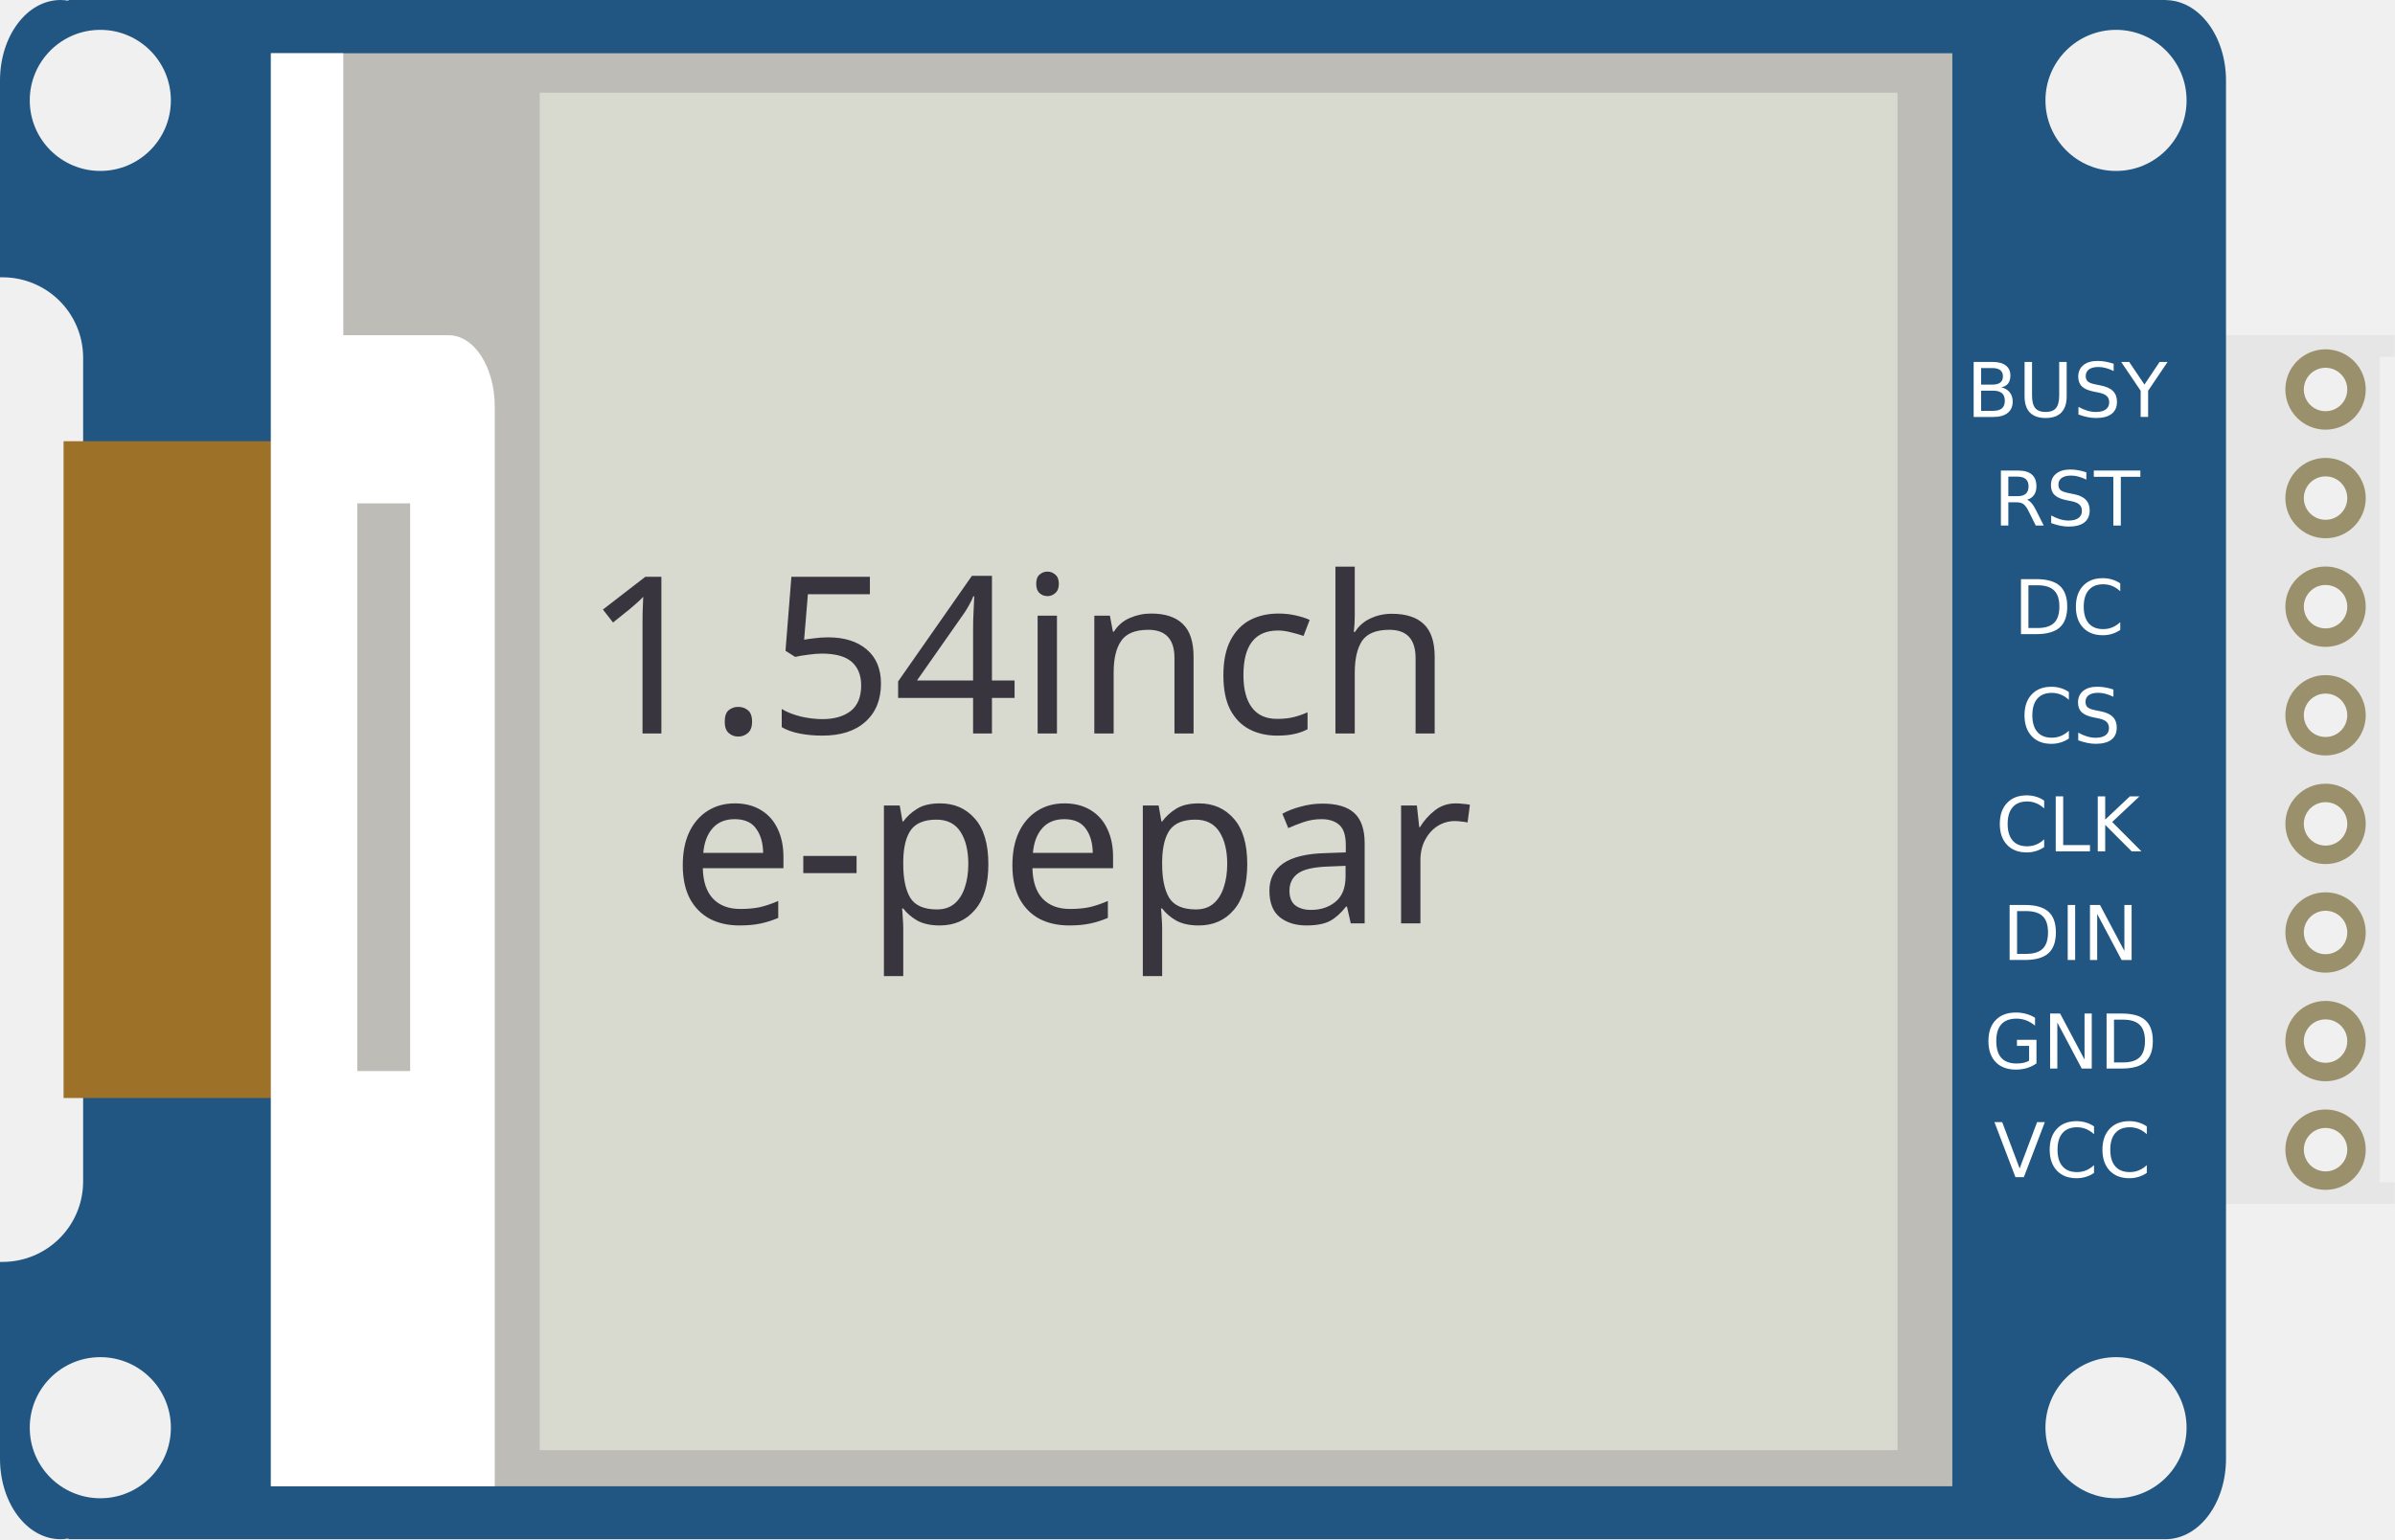
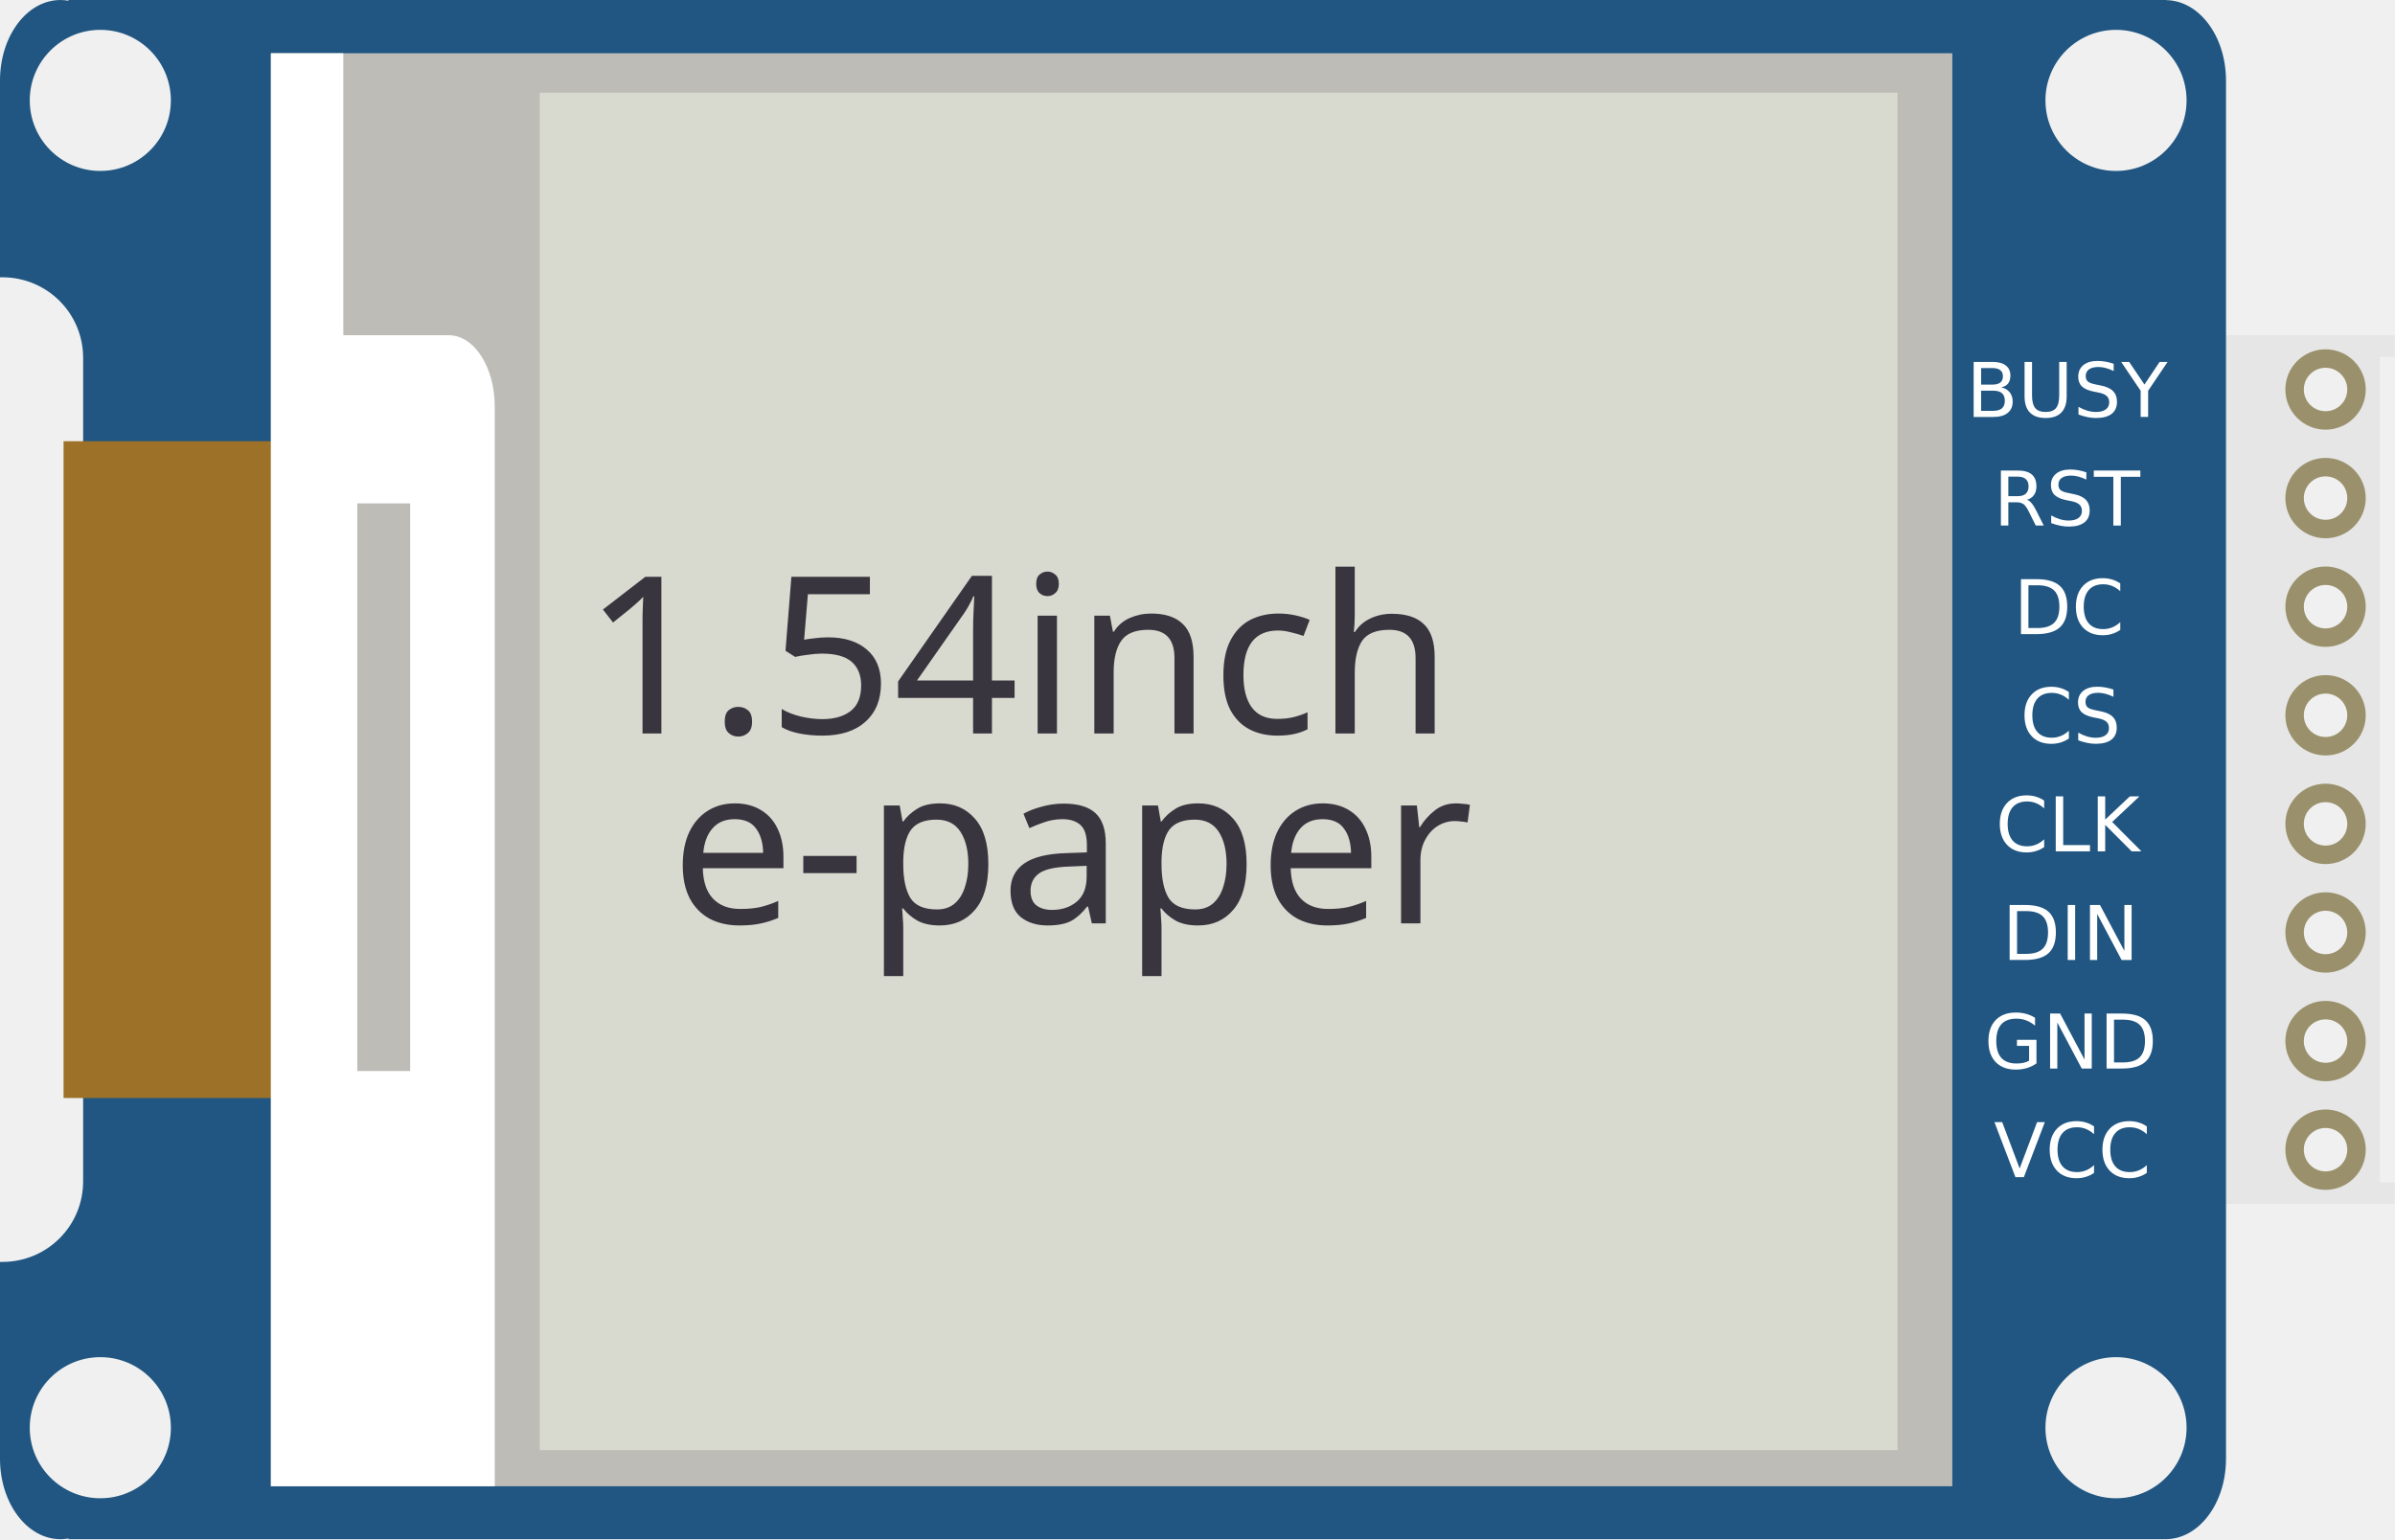
<svg xmlns="http://www.w3.org/2000/svg" version="1.2" x="0in" y="0in" width="56mm" height="36mm" viewBox="0 0 158.74 102.047" id="svg2">
  <defs id="defs473" />
  <path style="fill:#e6e6e6;stroke:none;stroke-width:0" d="m 145.628,22.223 0,57.6 4.748,0 7.361,0 0.983,0 0,-1.438 -0.983,0 0,-54.725 0.983,0 0,-1.438 -0.983,0 -7.361,0 z m 8.508,2.159 c 1.92,0 1.92,2.881 0,2.881 -1.92,0 -1.92,-2.881 0,-2.881 z m 0,7.2 c 1.92,0 1.92,2.881 0,2.881 -1.92,0 -1.92,-2.881 0,-2.881 z m 0,7.2 c 1.919,7.15e-4 1.919,2.881 0,2.881 -1.921,7.16e-4 -1.921,-2.882 0,-2.881 z m 0,7.2 c 1.919,7.14e-4 1.919,2.881 0,2.881 -1.921,7.16e-4 -1.921,-2.882 0,-2.881 z m 0,7.2 c 1.92,0 1.92,2.881 0,2.881 -1.92,0 -1.92,-2.881 0,-2.881 z m 0,7.2 c 1.921,-7.16e-4 1.921,2.882 0,2.881 -1.921,7.16e-4 -1.921,-2.882 0,-2.881 z m 0,7.2 c 1.921,-7.16e-4 1.921,2.882 0,2.881 -1.921,7.16e-4 -1.921,-2.882 0,-2.881 z m 0,7.2 c 1.92,0 1.92,2.881 0,2.881 -1.92,0 -1.92,-2.881 0,-2.881 z" id="path8" />
  <ellipse style="fill:none;stroke:#9a916c;stroke-width:1.224" cy="154.137" cx="-76.223" connectorname="GND" id="connector8pin" transform="matrix(0,-1,1,0,0,0)" rx="2.052" ry="2.052" />
  <ellipse style="fill:none;stroke:#9a916c;stroke-width:1.224" cy="154.137" cx="-69.023" connectorname="VCC" id="connector9pin" transform="matrix(0,-1,1,0,0,0)" rx="2.052" ry="2.052" />
  <ellipse style="fill:none;stroke:#9a916c;stroke-width:1.224" cy="154.137" cx="-61.823" connectorname="SCL" id="connector10pin" transform="matrix(0,-1,1,0,0,0)" rx="2.052" ry="2.052" />
  <ellipse style="fill:none;stroke:#9a916c;stroke-width:1.224" cy="154.137" cx="-54.623" connectorname="SDA" id="connector11pin" transform="matrix(0,-1,1,0,0,0)" rx="2.052" ry="2.052" />
  <ellipse style="fill:none;stroke:#9a916c;stroke-width:1.224" cy="154.137" cx="-47.423" connectorname="SDO" id="connector12pin" transform="matrix(0,-1,1,0,0,0)" rx="2.052" ry="2.052" />
  <ellipse style="fill:none;stroke:#9a916c;stroke-width:1.224" cy="154.137" cx="-40.223" connectorname="CS" id="connector13pin" transform="matrix(0,-1,1,0,0,0)" rx="2.052" ry="2.052" />
  <ellipse style="fill:none;stroke:#9a916c;stroke-width:1.224" cy="154.137" cx="-33.023" connectorname="INT2" id="connector14pin" transform="matrix(0,-1,1,0,0,0)" rx="2.052" ry="2.052" />
  <ellipse style="fill:none;stroke:#9a916c;stroke-width:1.224" cy="154.137" cx="-25.823" connectorname="INT1" id="connector15pin" transform="matrix(0,-1,1,0,0,0)" rx="2.052" ry="2.052" />
  <path style="opacity:1;fill:#205681;fill-opacity:1;stroke:none;stroke-width:1.772;stroke-linecap:round;stroke-linejoin:round;stroke-miterlimit:4;stroke-dasharray:none;stroke-opacity:1" d="m 139.039,-0.001 0,0.002 -134.498,0 -0.008,0.048 C 4.362,0.02 4.19,4.34e-4 4.014,4.34e-4 1.79,4.34e-4 0,2.383 0,5.343 l 0,13.041 0.152,0 c 2.969,0 5.358,2.383 5.358,5.342 l 0,54.597 c 0,2.959 -2.389,5.342 -5.358,5.342 l -0.152,0 0,13.042 c 0,2.959 1.79,5.341 4.014,5.341 0.176,0 0.348,-0.019 0.519,-0.048 l 0.008,0.048 134.498,0 2.422,0 2.064,0 0.05,0 c 2.2,-0.036 3.964,-2.401 3.964,-5.337 l 0,-91.364 c 0,-2.936 -1.764,-5.302 -3.964,-5.339 l 0,-0.008 -0.05,0 -4.486,0 z M 6.649,1.979 A 4.677,4.677 0 0 1 11.325,6.657 4.677,4.677 0 0 1 6.649,11.333 4.677,4.677 0 0 1 1.972,6.657 4.677,4.677 0 0 1 6.649,1.979 Z m 133.6,0 a 4.677,4.677 0 0 1 4.677,4.678 4.677,4.677 0 0 1 -4.677,4.677 4.677,4.677 0 0 1 -4.677,-4.677 4.677,4.677 0 0 1 4.677,-4.678 z m -133.6,88 a 4.677,4.677 0 0 1 4.677,4.678 4.677,4.677 0 0 1 -4.677,4.677 4.677,4.677 0 0 1 -4.677,-4.677 4.677,4.677 0 0 1 4.677,-4.678 z m 133.6,0 a 4.677,4.677 0 0 1 4.677,4.678 4.677,4.677 0 0 1 -4.677,4.677 4.677,4.677 0 0 1 -4.677,-4.677 4.677,4.677 0 0 1 4.677,-4.678 z" id="path5651" />
  <rect style="opacity:1;fill:#9d7128;fill-opacity:1;stroke:none;stroke-width:1.772;stroke-linecap:round;stroke-linejoin:round;stroke-miterlimit:4;stroke-dasharray:none;stroke-opacity:1" id="rect4353" width="17.052" height="43.545" x="4.213" y="-72.798" transform="scale(1,-1)" />
  <rect style="opacity:1;fill:#bdbcb7;fill-opacity:1;stroke:none;stroke-width:1.772;stroke-linecap:round;stroke-linejoin:round;stroke-miterlimit:4;stroke-dasharray:none;stroke-opacity:1" id="rect4351" width="111.444" height="95.008" x="17.955" y="-98.538" transform="scale(1,-1)" />
  <path style="opacity:1;fill:#ffffff;fill-opacity:1;stroke:none;stroke-width:1.772;stroke-linecap:round;stroke-linejoin:round;stroke-miterlimit:4;stroke-dasharray:none;stroke-opacity:1" d="m 17.955,3.53 0,23.436 0,8.01 0,43.424 0,20.137 7.018,0 7.819,0 0,-20.137 0,-43.424 0,-8.01 c 0,-2.627 -1.361,-4.741 -3.052,-4.741 l -6.987,0 0,-18.695 -4.798,0 z m 5.727,29.845 3.504,0 0,37.634 -3.504,0 0,-37.634 z" id="rect4372" />
  <rect y="-96.141" x="35.772" height="89.994" width="89.994" id="rect4398" style="opacity:1;fill:#d8d9cf;fill-opacity:1;stroke:none;stroke-width:1.772;stroke-linecap:round;stroke-linejoin:round;stroke-miterlimit:4;stroke-dasharray:none;stroke-opacity:1" transform="scale(1,-1)" />
  <g id="g4744" transform="matrix(0.7220227,0,0,0.7220228,-818.6297,-890.9083)" style="fill:#ffffff">
    <path d="m 1315.66,1269.78 0,1.851 1.096,0 q 0.551,0 0.815,-0.227 0.267,-0.23 0.267,-0.7 0,-0.474 -0.267,-0.697 -0.264,-0.227 -0.815,-0.227 l -1.096,0 z m 0,-2.077 0,1.522 1.012,0 q 0.501,0 0.744,-0.186 0.247,-0.189 0.247,-0.575 0,-0.382 -0.247,-0.572 -0.244,-0.19 -0.744,-0.19 l -1.012,0 z m -0.683,-0.562 1.746,0 q 0.781,0 1.204,0.325 0.423,0.325 0.423,0.924 0,0.464 -0.216,0.738 -0.216,0.274 -0.636,0.342 0.504,0.108 0.781,0.453 0.281,0.342 0.281,0.856 0,0.677 -0.46,1.045 -0.46,0.369 -1.309,0.369 l -1.813,0 0,-5.051 z" style="font-style:normal;font-weight:normal;font-size:medium;line-height:125%;font-family:sans-serif;letter-spacing:0px;word-spacing:0px;fill:#ffffff;fill-opacity:1;stroke:none;stroke-width:1px;stroke-linecap:butt;stroke-linejoin:miter;stroke-opacity:1" id="path4675" />
    <path d="m 1319.649,1267.141 0.687,0 0,3.068 q 0,0.812 0.294,1.171 0.294,0.355 0.954,0.355 0.656,0 0.951,-0.355 0.294,-0.359 0.294,-1.171 l 0,-3.068 0.687,0 0,3.153 q 0,0.988 -0.49,1.492 -0.487,0.504 -1.441,0.504 -0.957,0 -1.448,-0.504 -0.487,-0.504 -0.487,-1.492 l 0,-3.153 z" style="font-style:normal;font-weight:normal;font-size:medium;line-height:125%;font-family:sans-serif;letter-spacing:0px;word-spacing:0px;fill:#ffffff;fill-opacity:1;stroke:none;stroke-width:1px;stroke-linecap:butt;stroke-linejoin:miter;stroke-opacity:1" id="path4677" />
    <path d="m 1327.829,1267.307 0,0.666 q -0.389,-0.186 -0.734,-0.277 -0.345,-0.091 -0.666,-0.091 -0.558,0 -0.863,0.216 -0.301,0.217 -0.301,0.616 0,0.335 0.2,0.507 0.203,0.169 0.764,0.274 l 0.413,0.085 q 0.764,0.145 1.127,0.514 0.365,0.365 0.365,0.981 0,0.734 -0.494,1.113 -0.491,0.379 -1.441,0.379 -0.359,0 -0.765,-0.081 -0.403,-0.081 -0.836,-0.24 l 0,-0.704 q 0.416,0.233 0.815,0.352 0.399,0.118 0.785,0.118 0.585,0 0.903,-0.23 0.318,-0.23 0.318,-0.656 0,-0.372 -0.23,-0.582 -0.227,-0.21 -0.748,-0.315 l -0.416,-0.081 q -0.764,-0.152 -1.106,-0.477 -0.342,-0.325 -0.342,-0.903 0,-0.67 0.47,-1.056 0.474,-0.386 1.302,-0.386 0.355,0 0.724,0.064 0.369,0.064 0.754,0.193 z" style="font-style:normal;font-weight:normal;font-size:medium;line-height:125%;font-family:sans-serif;letter-spacing:0px;word-spacing:0px;fill:#ffffff;fill-opacity:1;stroke:none;stroke-width:1px;stroke-linecap:butt;stroke-linejoin:miter;stroke-opacity:1" id="path4679" />
    <path d="m 1328.52,1267.141 0.734,0 1.401,2.077 1.39,-2.077 0.734,0 -1.786,2.646 0,2.405 -0.687,0 0,-2.405 -1.786,-2.646 z" style="font-style:normal;font-weight:normal;font-size:medium;line-height:125%;font-family:sans-serif;letter-spacing:0px;word-spacing:0px;fill:#ffffff;fill-opacity:1;stroke:none;stroke-width:1px;stroke-linecap:butt;stroke-linejoin:miter;stroke-opacity:1" id="path4681" />
  </g>
  <g id="g4750" transform="matrix(0.7220227,0,0,0.7220228,-816.8246,-892.4756)" style="fill:#ffffff">
    <path d="m 1317.372,1281.966 q 0.22,0.074 0.426,0.318 0.21,0.244 0.419,0.67 l 0.694,1.38 -0.734,0 -0.646,-1.296 q -0.25,-0.507 -0.487,-0.673 -0.234,-0.166 -0.639,-0.166 l -0.744,0 0,2.135 -0.683,0 0,-5.051 1.543,0 q 0.866,0 1.292,0.362 0.426,0.362 0.426,1.093 0,0.477 -0.223,0.792 -0.22,0.315 -0.643,0.436 z m -1.712,-2.121 0,1.793 0.859,0 q 0.494,0 0.744,-0.227 0.254,-0.23 0.254,-0.673 0,-0.443 -0.254,-0.666 -0.25,-0.227 -0.744,-0.227 l -0.859,0 z" style="font-style:normal;font-weight:normal;font-size:medium;line-height:125%;font-family:sans-serif;letter-spacing:0px;word-spacing:0px;fill:#ffffff;fill-opacity:1;stroke:none;stroke-width:1px;stroke-linecap:butt;stroke-linejoin:miter;stroke-opacity:1" id="path4683" />
    <path d="m 1322.822,1279.449 0,0.666 q -0.389,-0.186 -0.734,-0.278 -0.345,-0.091 -0.666,-0.091 -0.558,0 -0.863,0.216 -0.301,0.216 -0.301,0.616 0,0.335 0.2,0.507 0.203,0.169 0.765,0.274 l 0.413,0.085 q 0.765,0.145 1.127,0.514 0.365,0.365 0.365,0.981 0,0.734 -0.494,1.113 -0.49,0.379 -1.441,0.379 -0.359,0 -0.764,-0.081 -0.403,-0.081 -0.836,-0.24 l 0,-0.704 q 0.416,0.233 0.815,0.352 0.399,0.118 0.785,0.118 0.585,0 0.903,-0.23 0.318,-0.23 0.318,-0.656 0,-0.372 -0.23,-0.582 -0.227,-0.21 -0.748,-0.315 l -0.416,-0.081 q -0.765,-0.152 -1.106,-0.477 -0.342,-0.325 -0.342,-0.903 0,-0.67 0.47,-1.056 0.474,-0.386 1.302,-0.386 0.355,0 0.724,0.064 0.369,0.064 0.754,0.193 z" style="font-style:normal;font-weight:normal;font-size:medium;line-height:125%;font-family:sans-serif;letter-spacing:0px;word-spacing:0px;fill:#ffffff;fill-opacity:1;stroke:none;stroke-width:1px;stroke-linecap:butt;stroke-linejoin:miter;stroke-opacity:1" id="path4685" />
    <path d="m 1323.506,1279.284 4.273,0 0,0.575 -1.793,0 0,4.476 -0.687,0 0,-4.476 -1.793,0 0,-0.575 z" style="font-style:normal;font-weight:normal;font-size:medium;line-height:125%;font-family:sans-serif;letter-spacing:0px;word-spacing:0px;fill:#ffffff;fill-opacity:1;stroke:none;stroke-width:1px;stroke-linecap:butt;stroke-linejoin:miter;stroke-opacity:1" id="path4687" />
  </g>
  <g id="g4755" transform="matrix(0.7220227,0,0,0.7220228,-815.4933,-893.8489)" style="fill:#ffffff">
    <path d="m 1315.66,1291.72 0,3.928 0.826,0 q 1.045,0 1.529,-0.474 0.487,-0.474 0.487,-1.495 0,-1.015 -0.487,-1.485 -0.484,-0.474 -1.529,-0.474 l -0.826,0 z m -0.683,-0.562 1.404,0 q 1.468,0 2.155,0.612 0.687,0.609 0.687,1.908 0,1.306 -0.69,1.918 -0.69,0.612 -2.152,0.612 l -1.404,0 0,-5.051 z" style="font-style:normal;font-weight:normal;font-size:medium;line-height:125%;font-family:sans-serif;letter-spacing:0px;word-spacing:0px;fill:#ffffff;fill-opacity:1;stroke:none;stroke-width:1px;stroke-linecap:butt;stroke-linejoin:miter;stroke-opacity:1" id="path4689" />
    <path d="m 1324.091,1291.548 0,0.721 q -0.345,-0.321 -0.738,-0.48 -0.389,-0.159 -0.829,-0.159 -0.866,0 -1.326,0.531 -0.46,0.528 -0.46,1.529 0,0.998 0.46,1.529 0.46,0.528 1.326,0.528 0.44,0 0.829,-0.159 0.392,-0.159 0.738,-0.48 l 0,0.714 q -0.359,0.243 -0.761,0.365 -0.399,0.122 -0.846,0.122 -1.147,0 -1.807,-0.7 -0.66,-0.704 -0.66,-1.918 0,-1.218 0.66,-1.918 0.66,-0.704 1.807,-0.704 0.453,0 0.853,0.122 0.403,0.118 0.754,0.359 z" style="font-style:normal;font-weight:normal;font-size:medium;line-height:125%;font-family:sans-serif;letter-spacing:0px;word-spacing:0px;fill:#ffffff;fill-opacity:1;stroke:none;stroke-width:1px;stroke-linecap:butt;stroke-linejoin:miter;stroke-opacity:1" id="path4691" />
  </g>
  <g id="g4759" transform="matrix(0.7220227,0,0,0.7220228,-815.05,-894.3207)" style="fill:#ffffff">
    <path d="m 1318.759,1302.173 0,0.721 q -0.345,-0.321 -0.738,-0.48 -0.389,-0.159 -0.829,-0.159 -0.866,0 -1.326,0.531 -0.46,0.528 -0.46,1.529 0,0.998 0.46,1.529 0.46,0.528 1.326,0.528 0.44,0 0.829,-0.159 0.392,-0.159 0.738,-0.48 l 0,0.714 q -0.359,0.244 -0.761,0.365 -0.399,0.122 -0.846,0.122 -1.147,0 -1.806,-0.7 -0.66,-0.704 -0.66,-1.918 0,-1.218 0.66,-1.918 0.66,-0.704 1.806,-0.704 0.453,0 0.853,0.122 0.403,0.118 0.754,0.359 z" style="font-style:normal;font-weight:normal;font-size:medium;line-height:125%;font-family:sans-serif;letter-spacing:0px;word-spacing:0px;fill:#ffffff;fill-opacity:1;stroke:none;stroke-width:1px;stroke-linecap:butt;stroke-linejoin:miter;stroke-opacity:1" id="path4693" />
    <path d="m 1322.85,1301.949 0,0.666 q -0.389,-0.186 -0.734,-0.277 -0.345,-0.091 -0.666,-0.091 -0.558,0 -0.863,0.216 -0.301,0.216 -0.301,0.616 0,0.335 0.2,0.507 0.203,0.169 0.764,0.274 l 0.413,0.085 q 0.764,0.145 1.127,0.514 0.365,0.365 0.365,0.981 0,0.734 -0.494,1.113 -0.491,0.379 -1.441,0.379 -0.359,0 -0.765,-0.081 -0.403,-0.081 -0.836,-0.24 l 0,-0.704 q 0.416,0.233 0.815,0.352 0.399,0.118 0.785,0.118 0.585,0 0.903,-0.23 0.318,-0.23 0.318,-0.656 0,-0.372 -0.23,-0.582 -0.227,-0.21 -0.748,-0.315 l -0.416,-0.081 q -0.765,-0.152 -1.106,-0.477 -0.342,-0.325 -0.342,-0.903 0,-0.67 0.47,-1.056 0.474,-0.386 1.302,-0.386 0.355,0 0.724,0.064 0.369,0.064 0.754,0.193 z" style="font-style:normal;font-weight:normal;font-size:medium;line-height:125%;font-family:sans-serif;letter-spacing:0px;word-spacing:0px;fill:#ffffff;fill-opacity:1;stroke:none;stroke-width:1px;stroke-linecap:butt;stroke-linejoin:miter;stroke-opacity:1" id="path4695" />
  </g>
  <g id="g4763" transform="matrix(0.7220227,0,0,0.7220228,-816.6867,-893.3736)" style="fill:#ffffff">
    <path d="m 1318.759,1310.833 0,0.721 q -0.345,-0.321 -0.738,-0.48 -0.389,-0.159 -0.829,-0.159 -0.866,0 -1.326,0.531 -0.46,0.528 -0.46,1.529 0,0.998 0.46,1.529 0.46,0.528 1.326,0.528 0.44,0 0.829,-0.159 0.392,-0.159 0.738,-0.48 l 0,0.714 q -0.359,0.244 -0.761,0.365 -0.399,0.122 -0.846,0.122 -1.147,0 -1.806,-0.7 -0.66,-0.704 -0.66,-1.918 0,-1.218 0.66,-1.918 0.66,-0.704 1.806,-0.704 0.453,0 0.853,0.122 0.403,0.118 0.754,0.359 z" style="font-style:normal;font-weight:normal;font-size:medium;line-height:125%;font-family:sans-serif;letter-spacing:0px;word-spacing:0px;fill:#ffffff;fill-opacity:1;stroke:none;stroke-width:1px;stroke-linecap:butt;stroke-linejoin:miter;stroke-opacity:1" id="path4697" />
    <path d="m 1319.822,1310.444 0.683,0 0,4.476 2.459,0 0,0.575 -3.143,0 0,-5.051 z" style="font-style:normal;font-weight:normal;font-size:medium;line-height:125%;font-family:sans-serif;letter-spacing:0px;word-spacing:0px;fill:#ffffff;fill-opacity:1;stroke:none;stroke-width:1px;stroke-linecap:butt;stroke-linejoin:miter;stroke-opacity:1" id="path4699" />
    <path d="m 1323.678,1310.444 0.683,0 0,2.135 2.267,-2.135 0.88,0 -2.507,2.355 2.686,2.696 -0.9,0 -2.426,-2.432 0,2.432 -0.683,0 0,-5.051 z" style="font-style:normal;font-weight:normal;font-size:medium;line-height:125%;font-family:sans-serif;letter-spacing:0px;word-spacing:0px;fill:#ffffff;fill-opacity:1;stroke:none;stroke-width:1px;stroke-linecap:butt;stroke-linejoin:miter;stroke-opacity:1" id="path4701" />
  </g>
  <g id="g4768" transform="matrix(0.7220227,0,0,0.7220228,-816.2457,-892.4243)" style="fill:#ffffff">
    <path d="m 1315.66,1319.667 0,3.928 0.826,0 q 1.045,0 1.529,-0.474 0.487,-0.474 0.487,-1.495 0,-1.015 -0.487,-1.485 -0.484,-0.474 -1.529,-0.474 l -0.826,0 z m -0.683,-0.562 1.404,0 q 1.468,0 2.155,0.612 0.687,0.609 0.687,1.908 0,1.306 -0.69,1.918 -0.69,0.612 -2.152,0.612 l -1.404,0 0,-5.051 z" style="font-style:normal;font-weight:normal;font-size:medium;line-height:125%;font-family:sans-serif;letter-spacing:0px;word-spacing:0px;fill:#ffffff;fill-opacity:1;stroke:none;stroke-width:1px;stroke-linecap:butt;stroke-linejoin:miter;stroke-opacity:1" id="path4703" />
    <path d="m 1320.309,1319.105 0.683,0 0,5.051 -0.683,0 0,-5.051 z" style="font-style:normal;font-weight:normal;font-size:medium;line-height:125%;font-family:sans-serif;letter-spacing:0px;word-spacing:0px;fill:#ffffff;fill-opacity:1;stroke:none;stroke-width:1px;stroke-linecap:butt;stroke-linejoin:miter;stroke-opacity:1" id="path4705" />
    <path d="m 1322.352,1319.105 0.92,0 2.24,4.225 0,-4.225 0.663,0 0,5.051 -0.92,0 -2.24,-4.226 0,4.226 -0.663,0 0,-5.051 z" style="font-style:normal;font-weight:normal;font-size:medium;line-height:125%;font-family:sans-serif;letter-spacing:0px;word-spacing:0px;fill:#ffffff;fill-opacity:1;stroke:none;stroke-width:1px;stroke-linecap:butt;stroke-linejoin:miter;stroke-opacity:1" id="path4707" />
  </g>
  <g id="g4773" transform="matrix(0.7220227,0,0,0.7220228,-817.4415,-891.48)" style="fill:#ffffff">
    <path d="m 1318.421,1332.096 0,-1.357 -1.116,0 0,-0.562 1.793,0 0,2.168 q -0.396,0.281 -0.873,0.426 -0.477,0.142 -1.018,0.142 -1.184,0 -1.854,-0.69 -0.666,-0.694 -0.666,-1.928 0,-1.238 0.666,-1.928 0.67,-0.694 1.854,-0.694 0.494,0 0.937,0.122 0.447,0.122 0.822,0.359 l 0,0.727 q -0.379,-0.321 -0.805,-0.484 -0.426,-0.162 -0.896,-0.162 -0.927,0 -1.394,0.518 -0.463,0.518 -0.463,1.543 0,1.022 0.463,1.539 0.467,0.518 1.394,0.518 0.362,0 0.646,-0.061 0.284,-0.064 0.511,-0.196 z" style="font-style:normal;font-weight:normal;font-size:medium;line-height:125%;font-family:sans-serif;letter-spacing:0px;word-spacing:0px;fill:#ffffff;fill-opacity:1;stroke:none;stroke-width:1px;stroke-linecap:butt;stroke-linejoin:miter;stroke-opacity:1" id="path4709" />
    <path d="m 1320.349,1327.766 0.92,0 2.24,4.225 0,-4.225 0.663,0 0,5.051 -0.92,0 -2.24,-4.226 0,4.226 -0.663,0 0,-5.051 z" style="font-style:normal;font-weight:normal;font-size:medium;line-height:125%;font-family:sans-serif;letter-spacing:0px;word-spacing:0px;fill:#ffffff;fill-opacity:1;stroke:none;stroke-width:1px;stroke-linecap:butt;stroke-linejoin:miter;stroke-opacity:1" id="path4711" />
    <path d="m 1326.216,1328.327 0,3.928 0.826,0 q 1.045,0 1.529,-0.474 0.487,-0.474 0.487,-1.495 0,-1.015 -0.487,-1.485 -0.484,-0.474 -1.529,-0.474 l -0.826,0 z m -0.683,-0.561 1.404,0 q 1.468,0 2.155,0.612 0.687,0.609 0.687,1.908 0,1.306 -0.69,1.918 -0.69,0.612 -2.152,0.612 l -1.404,0 0,-5.051 z" style="font-style:normal;font-weight:normal;font-size:medium;line-height:125%;font-family:sans-serif;letter-spacing:0px;word-spacing:0px;fill:#ffffff;fill-opacity:1;stroke:none;stroke-width:1px;stroke-linecap:butt;stroke-linejoin:miter;stroke-opacity:1" id="path4713" />
  </g>
  <g id="g4778" transform="matrix(0.7220227,0,0,0.7220228,-816.8015,-890.5332)" style="fill:#ffffff">
    <path d="m 1316.28,1341.477 -1.928,-5.051 0.714,0 1.6,4.253 1.603,-4.253 0.711,0 -1.925,5.051 -0.775,0 z" style="font-style:normal;font-weight:normal;font-size:medium;line-height:125%;font-family:sans-serif;letter-spacing:0px;word-spacing:0px;fill:#ffffff;fill-opacity:1;stroke:none;stroke-width:1px;stroke-linecap:butt;stroke-linejoin:miter;stroke-opacity:1" id="path4715" />
    <path d="m 1323.496,1336.815 0,0.721 q -0.345,-0.321 -0.738,-0.48 -0.389,-0.159 -0.829,-0.159 -0.866,0 -1.326,0.531 -0.46,0.528 -0.46,1.529 0,0.998 0.46,1.529 0.46,0.528 1.326,0.528 0.44,0 0.829,-0.159 0.392,-0.159 0.738,-0.48 l 0,0.714 q -0.359,0.244 -0.761,0.365 -0.399,0.122 -0.846,0.122 -1.147,0 -1.806,-0.7 -0.66,-0.704 -0.66,-1.918 0,-1.218 0.66,-1.918 0.66,-0.704 1.806,-0.704 0.453,0 0.853,0.122 0.403,0.118 0.754,0.359 z" style="font-style:normal;font-weight:normal;font-size:medium;line-height:125%;font-family:sans-serif;letter-spacing:0px;word-spacing:0px;fill:#ffffff;fill-opacity:1;stroke:none;stroke-width:1px;stroke-linecap:butt;stroke-linejoin:miter;stroke-opacity:1" id="path4717" />
    <path d="m 1328.34,1336.815 0,0.721 q -0.345,-0.321 -0.738,-0.48 -0.389,-0.159 -0.829,-0.159 -0.866,0 -1.326,0.531 -0.46,0.528 -0.46,1.529 0,0.998 0.46,1.529 0.46,0.528 1.326,0.528 0.44,0 0.829,-0.159 0.392,-0.159 0.738,-0.48 l 0,0.714 q -0.359,0.244 -0.761,0.365 -0.399,0.122 -0.846,0.122 -1.147,0 -1.807,-0.7 -0.66,-0.704 -0.66,-1.918 0,-1.218 0.66,-1.918 0.66,-0.704 1.807,-0.704 0.453,0 0.853,0.122 0.403,0.118 0.754,0.359 z" style="font-style:normal;font-weight:normal;font-size:medium;line-height:125%;font-family:sans-serif;letter-spacing:0px;word-spacing:0px;fill:#ffffff;fill-opacity:1;stroke:none;stroke-width:1px;stroke-linecap:butt;stroke-linejoin:miter;stroke-opacity:1" id="path4719" />
  </g>
  <g id="g5773" transform="translate(0,8.404122)">
    <text id="text4383" y="34.62" x="80.509" style="font-style:normal;font-weight:normal;font-size:14.555px;line-height:125%;font-family:sans-serif;letter-spacing:0px;word-spacing:0px;fill:#38353f;fill-opacity:1;stroke:none;stroke-width:1px;stroke-linecap:butt;stroke-linejoin:miter;stroke-opacity:1" xml:space="preserve">
      <tspan style="font-style:normal;font-variant:normal;font-weight:normal;font-stretch:normal;font-family:'Droid Sans';-inkscape-font-specification:'Droid Sans';text-align:center;text-anchor:middle;fill:#38353f;fill-opacity:1" y="34.62" x="80.509" id="tspan4385" />
-       <tspan style="font-style:normal;font-variant:normal;font-weight:normal;font-stretch:normal;font-family:'Droid Sans';-inkscape-font-specification:'Droid Sans';text-align:center;text-anchor:middle;fill:#38353f;fill-opacity:1" id="tspan4389" y="52.814" x="80.509">e-pepar</tspan>
+       <tspan style="font-style:normal;font-variant:normal;font-weight:normal;font-stretch:normal;font-family:'Droid Sans';-inkscape-font-specification:'Droid Sans';text-align:center;text-anchor:middle;fill:#38353f;fill-opacity:1" id="tspan4389" y="52.814" x="80.509">e-paper</tspan>
    </text>
    <text id="text4399" y="40.228" x="80.712" style="font-style:normal;font-weight:normal;font-size:14.555px;line-height:125%;font-family:sans-serif;letter-spacing:0px;word-spacing:0px;fill:#38353f;fill-opacity:1;stroke:none;stroke-width:1px;stroke-linecap:butt;stroke-linejoin:miter;stroke-opacity:1" xml:space="preserve">
      <tspan style="font-style:normal;font-variant:normal;font-weight:normal;font-stretch:normal;font-family:'Droid Sans';-inkscape-font-specification:'Droid Sans';text-align:center;text-anchor:middle;fill:#38353f;fill-opacity:1" y="40.228" x="80.712" id="tspan4401">1.54inch</tspan>
      <tspan style="font-style:normal;font-variant:normal;font-weight:normal;font-stretch:normal;font-family:'Droid Sans';-inkscape-font-specification:'Droid Sans';text-align:center;text-anchor:middle;fill:#38353f;fill-opacity:1" id="tspan4405" y="58.422" x="80.712" />
    </text>
  </g>
</svg>
